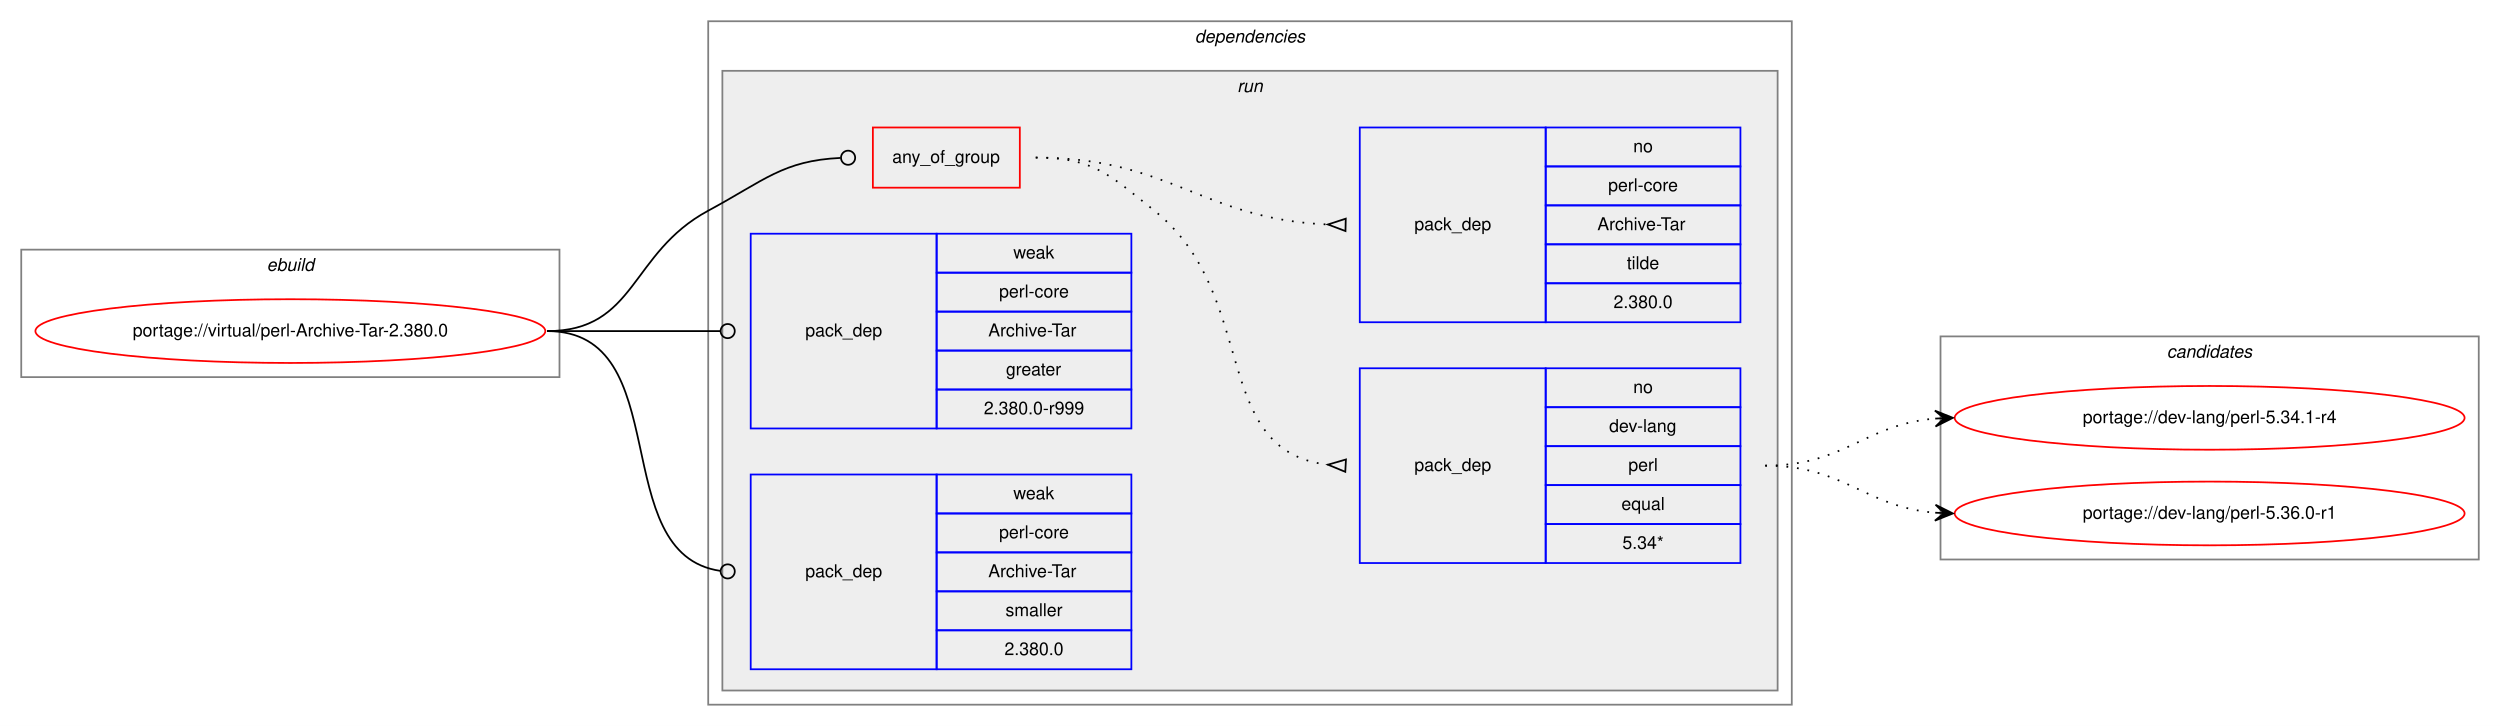
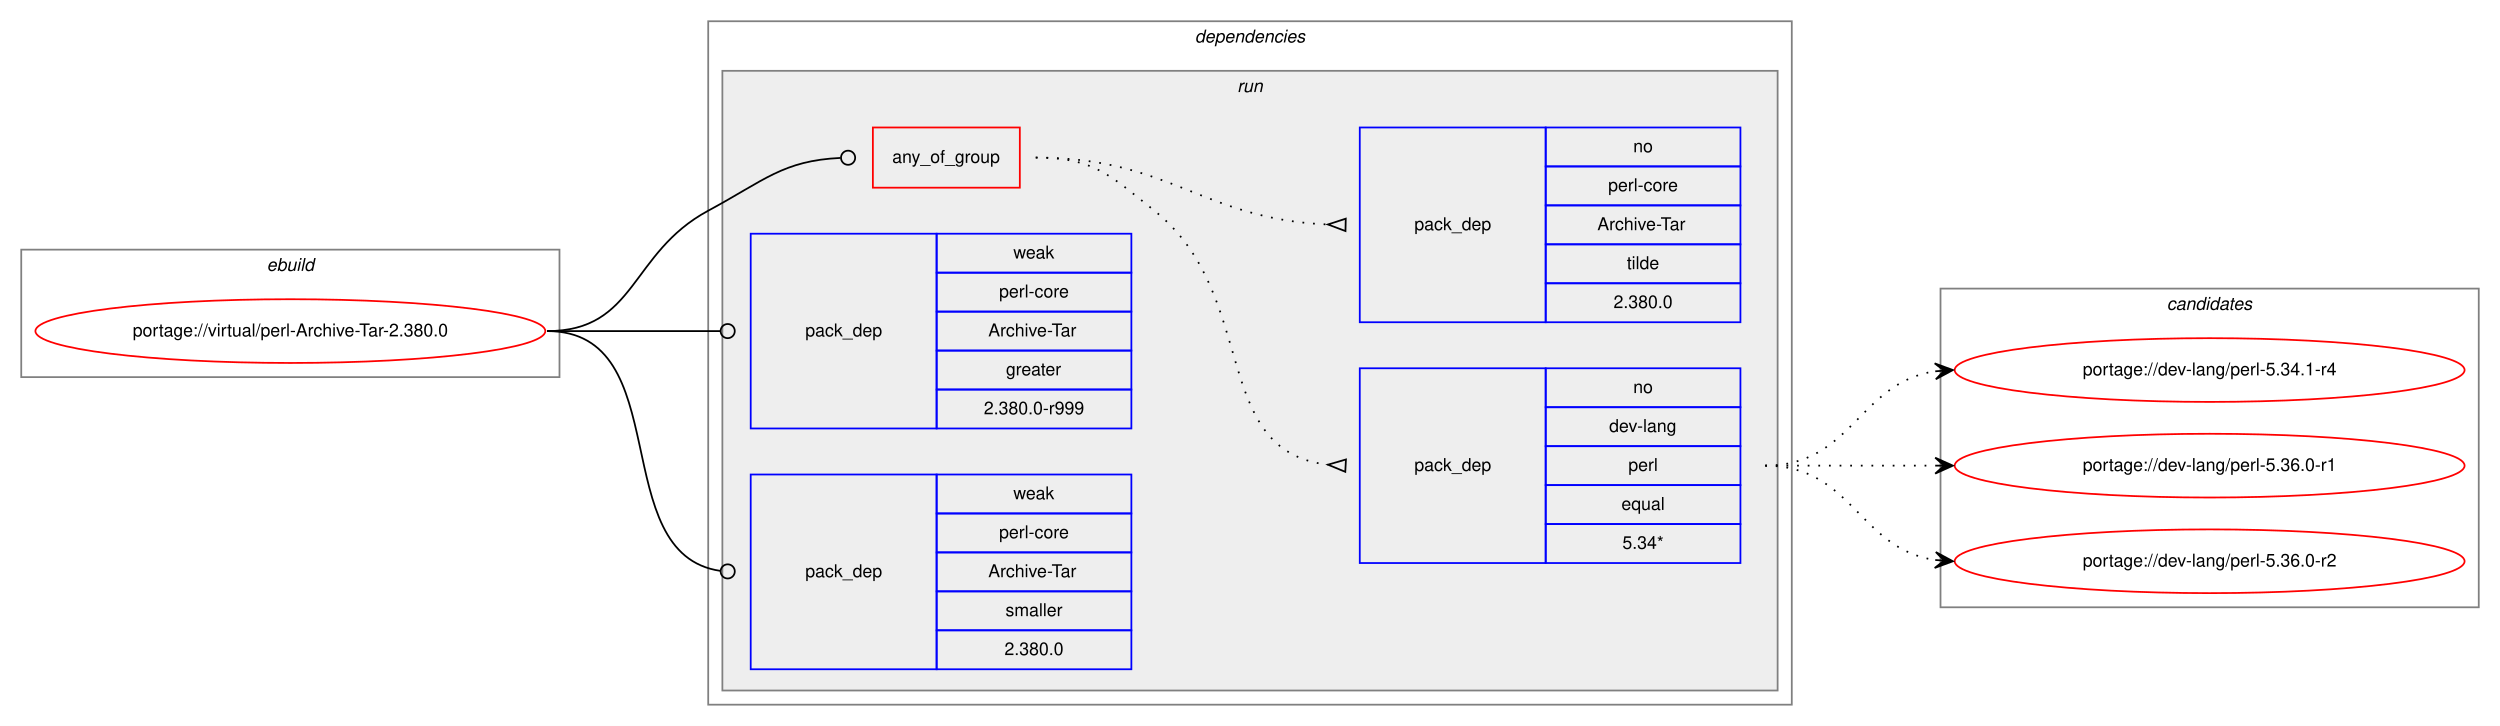
<svg xmlns="http://www.w3.org/2000/svg" xmlns:xlink="http://www.w3.org/1999/xlink" width="1412pt" height="410pt" viewBox="0.00 0.00 1412.00 410.00">
  <g id="graph0" class="graph" transform="scale(1 1) rotate(0) translate(4 406)">
    <polygon fill="white" stroke="transparent" points="-4,4 -4,-406 1408,-406 1408,4 -4,4" />
    <g id="clust1" class="cluster">
      <polygon fill="none" stroke="gray" points="8,-193 8,-265 312,-265 312,-193 8,-193" />
      <text text-anchor="start" x="146.66" y="-253" font-family="Helvetica,sans-Serif" font-style="italic" font-size="10.00">ebuild</text>
    </g>
    <g id="clust2" class="cluster">
      <polygon fill="none" stroke="gray" points="396,-8 396,-394 1008,-394 1008,-8 396,-8" />
      <text text-anchor="start" x="670.88" y="-382" font-family="Helvetica,sans-Serif" font-style="italic" font-size="10.00">dependencies</text>
    </g>
    <g id="clust5" class="cluster">
      <polygon fill="#eeeeee" stroke="gray" points="404,-16 404,-366 1000,-366 1000,-16 404,-16" />
      <text text-anchor="start" x="694.78" y="-354" font-family="Helvetica,sans-Serif" font-style="italic" font-size="10.00">run</text>
    </g>
    <g id="clust11" class="cluster">
-       <polygon fill="none" stroke="gray" points="1092,-90 1092,-216 1396,-216 1396,-90 1092,-90" />
-       <text text-anchor="start" x="1219.82" y="-204" font-family="Helvetica,sans-Serif" font-style="italic" font-size="10.00">candidates</text>
+       <polygon fill="none" stroke="gray" points="1092,-63 1092,-243 1396,-243 1396,-63 1092,-63" />
+       <text text-anchor="start" x="1219.82" y="-231" font-family="Helvetica,sans-Serif" font-style="italic" font-size="10.00">candidates</text>
    </g>
    <g id="node1" class="node">
      <g id="a_node1">
        <a xlink:href="../virtual/perl-Archive-Tar-2.380.0.svg" xlink:title="portage://virtual/perl-Archive-Tar-2.380.0">
          <ellipse fill="none" stroke="red" cx="160" cy="-219" rx="144" ry="18" />
          <text text-anchor="middle" x="160" y="-216" font-family="Helvetica,sans-Serif" font-size="10.00">portage://virtual/perl-Archive-Tar-2.380.0</text>
        </a>
      </g>
    </g>
    <g id="node2" class="node">
      <polygon fill="none" stroke="red" points="489,-300 489,-334 572,-334 572,-300 489,-300" />
      <text text-anchor="start" x="499.93" y="-314" font-family="Helvetica,sans-Serif" font-size="10.00">any_of_group</text>
    </g>
    <g id="edge3" class="edge">
      <path fill="none" stroke="black" d="M305,-219C355.49,-219 351.55,-263.05 396,-287 427.97,-304.23 438.26,-315.27 470.74,-316.81" />
      <ellipse fill="none" stroke="black" cx="475" cy="-316.91" rx="4" ry="4" />
    </g>
    <g id="node5" class="node">
      <polygon fill="none" stroke="blue" points="420,-164 420,-274 525,-274 525,-164 420,-164" />
      <text text-anchor="start" x="450.82" y="-216" font-family="Helvetica,sans-Serif" font-size="10.00">pack_dep</text>
      <polygon fill="none" stroke="blue" points="525,-252 525,-274 635,-274 635,-252 525,-252" />
      <text text-anchor="start" x="568.33" y="-260" font-family="Helvetica,sans-Serif" font-size="10.00">weak</text>
      <polygon fill="none" stroke="blue" points="525,-230 525,-252 635,-252 635,-230 525,-230" />
      <text text-anchor="start" x="560.28" y="-238" font-family="Helvetica,sans-Serif" font-size="10.00">perl-core</text>
      <polygon fill="none" stroke="blue" points="525,-208 525,-230 635,-230 635,-208 525,-208" />
      <text text-anchor="start" x="554.17" y="-216" font-family="Helvetica,sans-Serif" font-size="10.00">Archive-Tar</text>
      <polygon fill="none" stroke="blue" points="525,-186 525,-208 635,-208 635,-186 525,-186" />
      <text text-anchor="start" x="564.16" y="-194" font-family="Helvetica,sans-Serif" font-size="10.00">greater</text>
      <polygon fill="none" stroke="blue" points="525,-164 525,-186 635,-186 635,-164 525,-164" />
      <text text-anchor="start" x="551.66" y="-172" font-family="Helvetica,sans-Serif" font-size="10.00">2.380.0-r999</text>
    </g>
    <g id="edge4" class="edge">
      <path fill="none" stroke="black" d="M305,-219C349.26,-219 362.33,-219 402.82,-219" />
      <ellipse fill="none" stroke="black" cx="407" cy="-219" rx="4" ry="4" />
    </g>
    <g id="node6" class="node">
      <polygon fill="none" stroke="blue" points="420,-28 420,-138 525,-138 525,-28 420,-28" />
      <text text-anchor="start" x="450.82" y="-80" font-family="Helvetica,sans-Serif" font-size="10.00">pack_dep</text>
      <polygon fill="none" stroke="blue" points="525,-116 525,-138 635,-138 635,-116 525,-116" />
      <text text-anchor="start" x="568.33" y="-124" font-family="Helvetica,sans-Serif" font-size="10.00">weak</text>
      <polygon fill="none" stroke="blue" points="525,-94 525,-116 635,-116 635,-94 525,-94" />
      <text text-anchor="start" x="560.28" y="-102" font-family="Helvetica,sans-Serif" font-size="10.00">perl-core</text>
      <polygon fill="none" stroke="blue" points="525,-72 525,-94 635,-94 635,-72 525,-72" />
      <text text-anchor="start" x="554.17" y="-80" font-family="Helvetica,sans-Serif" font-size="10.00">Archive-Tar</text>
      <polygon fill="none" stroke="blue" points="525,-50 525,-72 635,-72 635,-50 525,-50" />
      <text text-anchor="start" x="563.89" y="-58" font-family="Helvetica,sans-Serif" font-size="10.00">smaller</text>
      <polygon fill="none" stroke="blue" points="525,-28 525,-50 635,-50 635,-28 525,-28" />
      <text text-anchor="start" x="563.32" y="-36" font-family="Helvetica,sans-Serif" font-size="10.00">2.380.0</text>
    </g>
    <g id="edge5" class="edge">
      <path fill="none" stroke="black" d="M305,-219C378.79,-219 337.7,-92.91 402.97,-83.55" />
      <ellipse fill="none" stroke="black" cx="407.01" cy="-83.27" rx="4" ry="4" />
    </g>
    <g id="node3" class="node">
      <polygon fill="none" stroke="blue" points="764,-88 764,-198 869,-198 869,-88 764,-88" />
      <text text-anchor="start" x="794.82" y="-140" font-family="Helvetica,sans-Serif" font-size="10.00">pack_dep</text>
      <polygon fill="none" stroke="blue" points="869,-176 869,-198 979,-198 979,-176 869,-176" />
      <text text-anchor="start" x="918.44" y="-184" font-family="Helvetica,sans-Serif" font-size="10.00">no</text>
      <polygon fill="none" stroke="blue" points="869,-154 869,-176 979,-176 979,-154 869,-154" />
      <text text-anchor="start" x="904.83" y="-162" font-family="Helvetica,sans-Serif" font-size="10.00">dev-lang</text>
      <polygon fill="none" stroke="blue" points="869,-132 869,-154 979,-154 979,-132 869,-132" />
      <text text-anchor="start" x="915.67" y="-140" font-family="Helvetica,sans-Serif" font-size="10.00">perl</text>
      <polygon fill="none" stroke="blue" points="869,-110 869,-132 979,-132 979,-110 869,-110" />
      <text text-anchor="start" x="911.77" y="-118" font-family="Helvetica,sans-Serif" font-size="10.00">equal</text>
      <polygon fill="none" stroke="blue" points="869,-88 869,-110 979,-110 979,-88 869,-88" />
      <text text-anchor="start" x="912.33" y="-96" font-family="Helvetica,sans-Serif" font-size="10.00">5.34*</text>
    </g>
    <g id="edge1" class="edge">
      <path fill="none" stroke="black" stroke-dasharray="1,5" d="M581,-317C613.63,-317 622.51,-307.37 648,-287 707.69,-239.31 678.9,-151.36 745.89,-143.56" />
      <polygon fill="none" stroke="black" points="756.19,-146.49 746.02,-143.55 755.81,-139.51 756.19,-146.49" />
    </g>
    <g id="node4" class="node">
      <polygon fill="none" stroke="blue" points="764,-224 764,-334 869,-334 869,-224 764,-224" />
      <text text-anchor="start" x="794.82" y="-276" font-family="Helvetica,sans-Serif" font-size="10.00">pack_dep</text>
      <polygon fill="none" stroke="blue" points="869,-312 869,-334 979,-334 979,-312 869,-312" />
      <text text-anchor="start" x="918.44" y="-320" font-family="Helvetica,sans-Serif" font-size="10.00">no</text>
      <polygon fill="none" stroke="blue" points="869,-290 869,-312 979,-312 979,-290 869,-290" />
      <text text-anchor="start" x="904.28" y="-298" font-family="Helvetica,sans-Serif" font-size="10.00">perl-core</text>
      <polygon fill="none" stroke="blue" points="869,-268 869,-290 979,-290 979,-268 869,-268" />
      <text text-anchor="start" x="898.17" y="-276" font-family="Helvetica,sans-Serif" font-size="10.00">Archive-Tar</text>
      <polygon fill="none" stroke="blue" points="869,-246 869,-268 979,-268 979,-246 869,-246" />
      <text text-anchor="start" x="914.83" y="-254" font-family="Helvetica,sans-Serif" font-size="10.00">tilde</text>
      <polygon fill="none" stroke="blue" points="869,-224 869,-246 979,-246 979,-224 869,-224" />
      <text text-anchor="start" x="907.32" y="-232" font-family="Helvetica,sans-Serif" font-size="10.00">2.380.0</text>
    </g>
    <g id="edge2" class="edge">
      <path fill="none" stroke="black" stroke-dasharray="1,5" d="M581,-317C657.01,-317 674.86,-282.34 745.65,-279.22" />
      <polygon fill="none" stroke="black" points="756.08,-282.5 746,-279.22 755.92,-275.5 756.08,-282.5" />
    </g>
    <g id="node7" class="node">
      <g id="a_node7">
        <a xlink:href="../dev-lang/perl-5.34.1-r4.svg" xlink:title="portage://dev-lang/perl-5.34.1-r4">
-           <ellipse fill="none" stroke="red" cx="1244" cy="-170" rx="144" ry="18" />
-           <text text-anchor="middle" x="1244" y="-167" font-family="Helvetica,sans-Serif" font-size="10.00">portage://dev-lang/perl-5.34.1-r4</text>
+           <ellipse fill="none" stroke="red" cx="1244" cy="-197" rx="144" ry="18" />
+           <text text-anchor="middle" x="1244" y="-194" font-family="Helvetica,sans-Serif" font-size="10.00">portage://dev-lang/perl-5.34.1-r4</text>
        </a>
      </g>
    </g>
    <g id="edge6" class="edge">
-       <path fill="none" stroke="black" stroke-dasharray="1,5" d="M993,-143C1038.01,-143 1048.86,-166.14 1088.8,-169.58" />
-       <polygon fill="black" stroke="black" points="1099,-170 1088.82,-174.08 1094,-169.79 1089.01,-169.58 1089.01,-169.58 1089.01,-169.58 1094,-169.79 1089.2,-165.09 1099,-170 1099,-170" />
+       <path fill="none" stroke="black" stroke-dasharray="1,5" d="M993,-143C1042.26,-143 1045.85,-189.87 1088.86,-196.28" />
+       <polygon fill="black" stroke="black" points="1099,-197 1088.71,-200.78 1094.01,-196.64 1089.03,-196.29 1089.03,-196.29 1089.03,-196.29 1094.01,-196.64 1089.35,-191.8 1099,-197 1099,-197" />
    </g>
    <g id="node8" class="node">
      <g id="a_node8">
        <a xlink:href="../dev-lang/perl-5.36.0-r1.svg" xlink:title="portage://dev-lang/perl-5.36.0-r1">
-           <ellipse fill="none" stroke="red" cx="1244" cy="-116" rx="144" ry="18" />
-           <text text-anchor="middle" x="1244" y="-113" font-family="Helvetica,sans-Serif" font-size="10.00">portage://dev-lang/perl-5.36.0-r1</text>
+           <ellipse fill="none" stroke="red" cx="1244" cy="-143" rx="144" ry="18" />
+           <text text-anchor="middle" x="1244" y="-140" font-family="Helvetica,sans-Serif" font-size="10.00">portage://dev-lang/perl-5.36.0-r1</text>
        </a>
      </g>
    </g>
    <g id="edge7" class="edge">
-       <path fill="none" stroke="black" stroke-dasharray="1,5" d="M993,-143C1038.01,-143 1048.86,-119.86 1088.8,-116.42" />
-       <polygon fill="black" stroke="black" points="1099,-116 1089.2,-120.91 1094,-116.21 1089.01,-116.42 1089.01,-116.42 1089.01,-116.42 1094,-116.21 1088.82,-111.92 1099,-116 1099,-116" />
+       <path fill="none" stroke="black" stroke-dasharray="1,5" d="M993,-143C1036.43,-143 1049.83,-143 1088.57,-143" />
+       <polygon fill="black" stroke="black" points="1099,-143 1089,-147.5 1094,-143 1089,-143 1089,-143 1089,-143 1094,-143 1089,-138.5 1099,-143 1099,-143" />
+     </g>
+     <g id="node9" class="node">
+       <g id="a_node9">
+         <a xlink:href="../dev-lang/perl-5.36.0-r2.svg" xlink:title="portage://dev-lang/perl-5.36.0-r2">
+           <ellipse fill="none" stroke="red" cx="1244" cy="-89" rx="144" ry="18" />
+           <text text-anchor="middle" x="1244" y="-86" font-family="Helvetica,sans-Serif" font-size="10.00">portage://dev-lang/perl-5.36.0-r2</text>
+         </a>
+       </g>
+     </g>
+     <g id="edge8" class="edge">
+       <path fill="none" stroke="black" stroke-dasharray="1,5" d="M993,-143C1042.26,-143 1045.85,-96.13 1088.86,-89.72" />
+       <polygon fill="black" stroke="black" points="1099,-89 1089.35,-94.2 1094.01,-89.36 1089.03,-89.71 1089.03,-89.71 1089.03,-89.71 1094.01,-89.36 1088.71,-85.22 1099,-89 1099,-89" />
    </g>
  </g>
</svg>
